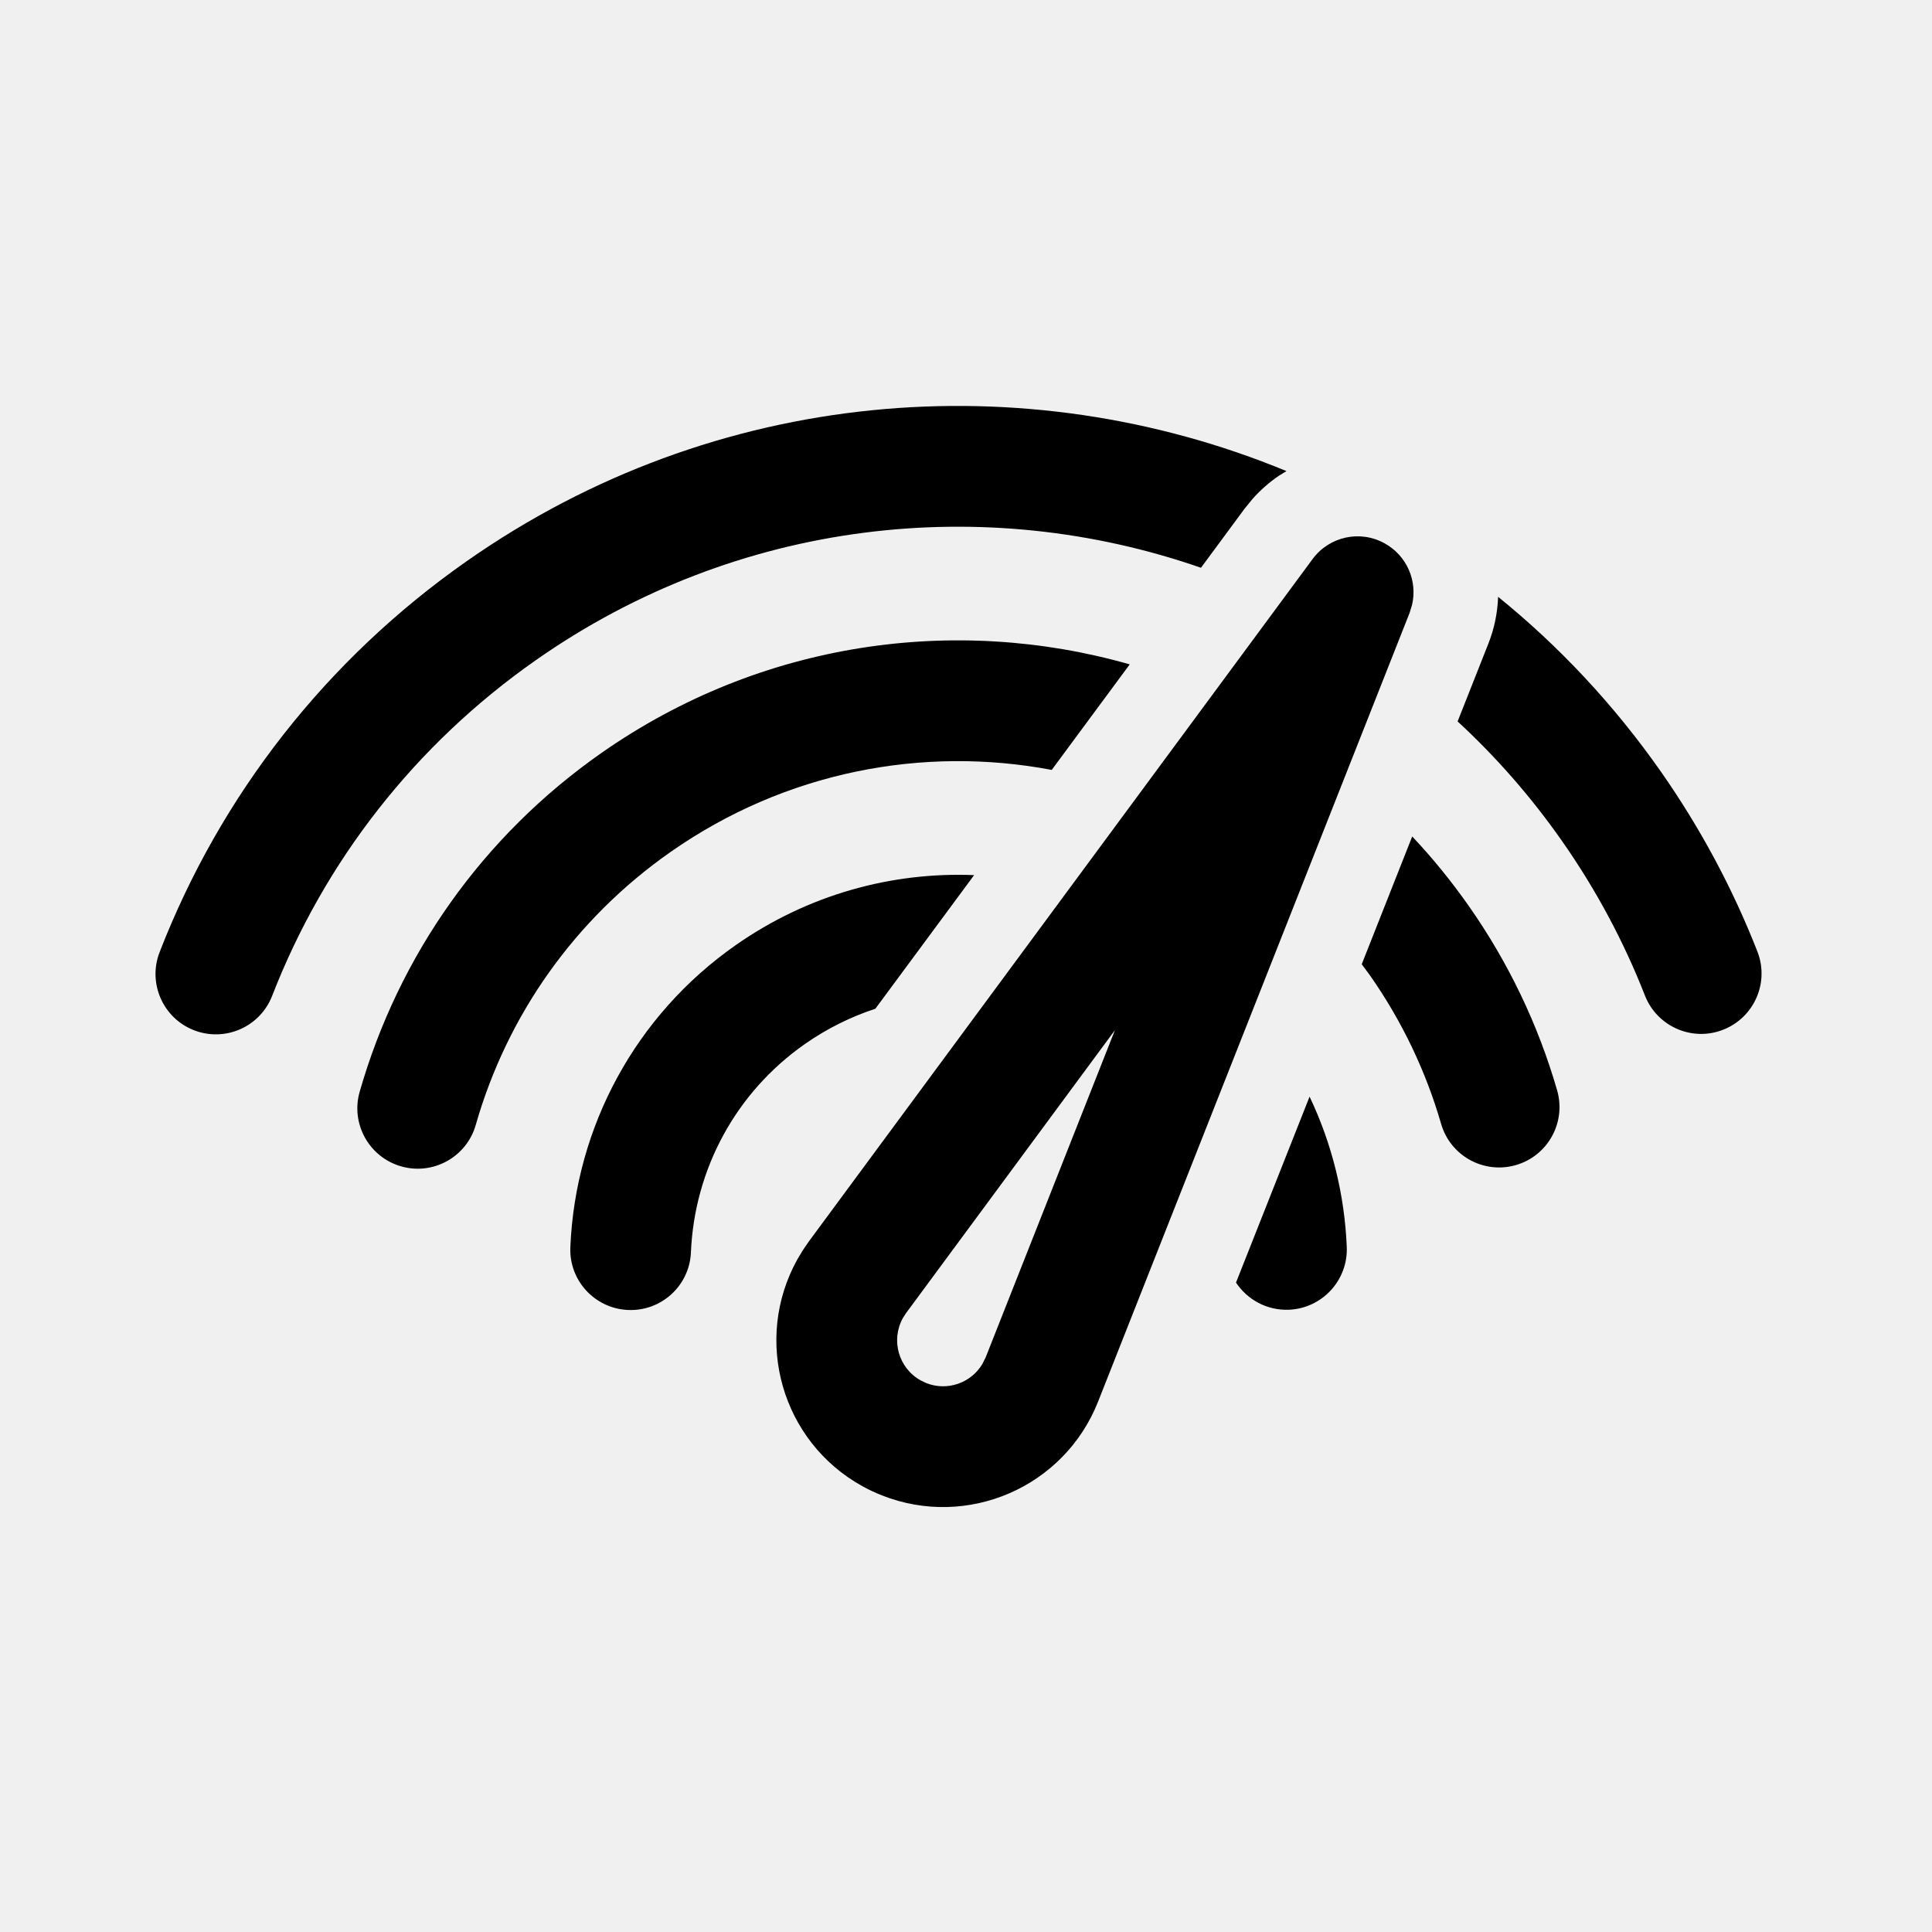
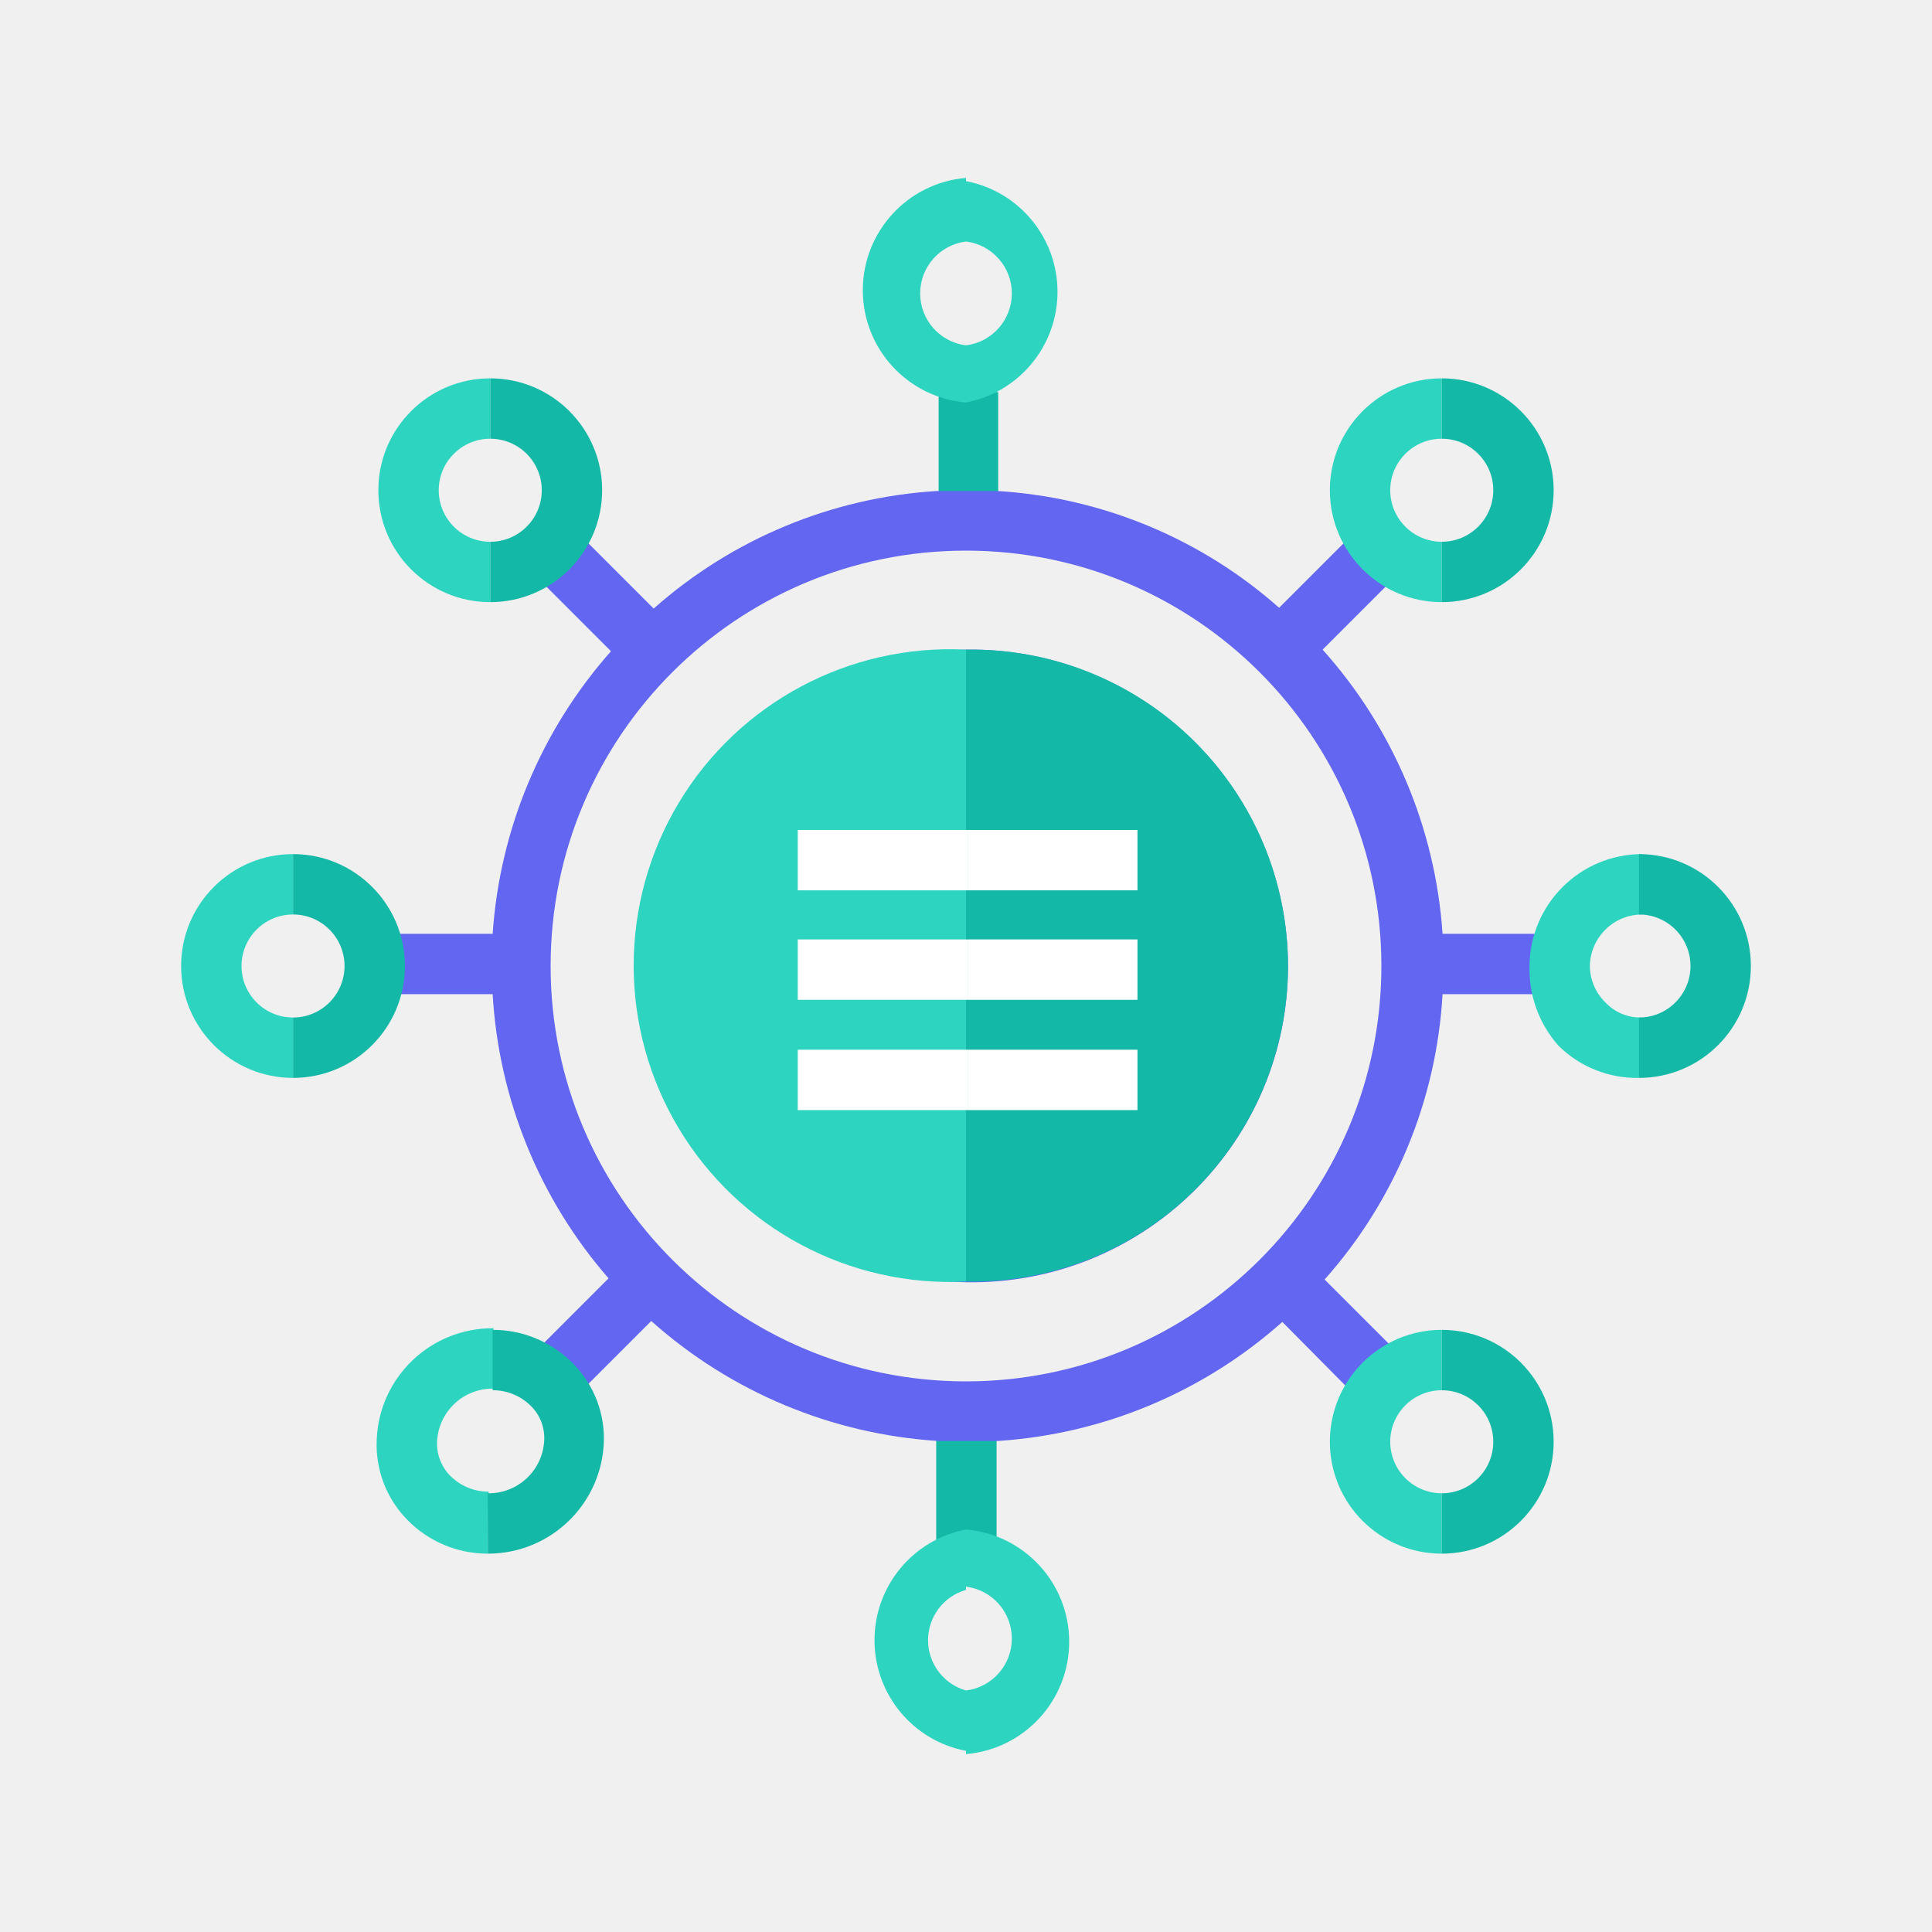
- <svg xmlns="http://www.w3.org/2000/svg" viewBox="0 0 24 24" fill="none">
-   <path d="M10.049 15.42L16.306 6.944C16.513 6.664 16.896 6.58 17.201 6.75C17.476 6.902 17.611 7.216 17.541 7.514L17.511 7.612L13.641 17.411C13.221 18.475 12.018 18.996 10.955 18.576C10.871 18.543 10.79 18.505 10.711 18.461C9.711 17.907 9.35 16.647 9.904 15.646L9.973 15.531L10.049 15.42L16.306 6.944L10.049 15.42ZM13.85 12.797L11.256 16.311L11.216 16.373C11.063 16.649 11.163 16.997 11.439 17.149L11.506 17.181C11.769 17.285 12.064 17.179 12.204 16.943L12.245 16.86L13.85 12.797ZM12.101 10.871L10.874 12.531C10.57 12.631 10.275 12.776 9.999 12.969C9.139 13.571 8.627 14.526 8.583 15.556C8.566 15.97 8.216 16.291 7.802 16.273C7.388 16.255 7.067 15.906 7.085 15.492C7.148 14.001 7.893 12.613 9.139 11.741C10.04 11.11 11.081 10.83 12.101 10.871ZM16.268 13.623C16.547 14.209 16.703 14.842 16.73 15.489C16.747 15.903 16.426 16.252 16.012 16.27C15.739 16.281 15.495 16.145 15.354 15.933L16.268 13.623ZM14.034 8.253L13.065 9.564C11.472 9.263 9.763 9.58 8.329 10.584C7.141 11.416 6.301 12.609 5.91 13.974C5.797 14.372 5.381 14.603 4.983 14.489C4.585 14.375 4.354 13.96 4.468 13.562C4.953 11.869 5.996 10.386 7.469 9.355C9.456 7.964 11.87 7.636 14.034 8.253ZM17.543 10.391C17.795 10.658 18.03 10.947 18.247 11.256C18.741 11.961 19.109 12.733 19.343 13.544C19.458 13.942 19.229 14.358 18.831 14.473C18.433 14.588 18.017 14.359 17.902 13.961C17.713 13.308 17.417 12.686 17.018 12.116L16.916 11.978L17.543 10.391ZM15.981 5.852L15.893 5.906C15.771 5.988 15.657 6.087 15.557 6.201L15.46 6.32L14.919 7.053C12.238 6.121 9.162 6.446 6.659 8.199C5.156 9.251 4.031 10.698 3.381 12.37C3.231 12.757 2.796 12.948 2.41 12.798C2.024 12.648 1.833 12.213 1.983 11.827C2.739 9.88 4.051 8.194 5.799 6.97C8.89 4.805 12.733 4.511 15.981 5.852ZM18.61 7.414C19.365 8.025 20.047 8.751 20.632 9.585C21.123 10.287 21.524 11.036 21.831 11.82C21.982 12.206 21.791 12.641 21.405 12.792C21.02 12.943 20.585 12.752 20.434 12.367C20.17 11.693 19.826 11.05 19.403 10.446C19.017 9.895 18.582 9.4 18.107 8.962L18.488 7.998C18.564 7.807 18.603 7.61 18.61 7.414Z" fill="currentColor" />
+ <svg xmlns="http://www.w3.org/2000/svg" viewBox="0 0 24 24" id="Artwork">
+   <path d="M8.36,7.8a4.4,4.4,0,0,0-.54.52l-.23-.23-.88-.88.53-.53.88.88Z" style="fill:#6366F1" />
+   <path d="M17.32,16.76l-.53.53-1.09-1.1a4.33,4.33,0,0,0,.53-.52Z" style="fill:#6366F1" />
+   <path d="M6.58,11.6a2.61,2.61,0,0,0,0,.4,2,2,0,0,0,0,.35H4.87V11.6Z" style="fill:#6366F1" />
+   <path d="M19.13,11.6v.75H17.47c0-.11,0-.23,0-.35s0-.27,0-.4Z" style="fill:#6366F1" />
+   <path d="M7.79,15.65a4.42,4.42,0,0,0,.53.53L7.21,17.29l-.53-.53Z" style="fill:#6366F1" />
+   <path d="M15.9,7.54l.86-.86.53.53L16.2,8.3a4.42,4.42,0,0,0-.53-.53Z" style="fill:#6366F1" />
+   <path d="M12,17.47l.38,0v1.67h-.75V17.45Z" style="fill:#14B8A6" />
+   <path d="M12.4,4.87V6.56a1.94,1.94,0,0,0-.34,0h0a2.68,2.68,0,0,0-.4,0V4.87Z" style="fill:#14B8A6" />
+   <path d="M17.92,11.6a5.88,5.88,0,0,0-1.49-3.53,5.29,5.29,0,0,0-.54-.52A5.81,5.81,0,0,0,12.4,6.1H12l-.37,0A5.84,5.84,0,0,0,8.12,7.56a6.62,6.62,0,0,0-.53.53A5.89,5.89,0,0,0,6.12,11.6c0,.13,0,.27,0,.4s0,.24,0,.35a5.89,5.89,0,0,0,1.44,3.53,5.3,5.3,0,0,0,.53.53,5.91,5.91,0,0,0,3.56,1.49h.75a5.89,5.89,0,0,0,3.52-1.47,4.42,4.42,0,0,0,.53-.53,5.83,5.83,0,0,0,1.47-3.55c0-.11,0-.23,0-.35S17.93,11.73,17.92,11.6ZM12,17.16A5.16,5.16,0,1,1,17.16,12,5.16,5.16,0,0,1,12,17.16Zm0-9.09A3.93,3.93,0,1,0,16,12,3.94,3.94,0,0,0,12,8.07Z" style="fill:#6366F1;fill-rule:evenodd" />
+   <path d="M12,5a1.4,1.4,0,0,1,0-2.79V3a.65.65,0,0,0,0,1.29Z" style="fill:#2DD4BF;fill-rule:evenodd" />
+   <path d="M12,5V4.29A.65.65,0,0,0,12,3V2.25A1.4,1.4,0,0,1,12,5Z" style="fill:#2DD4BF;fill-rule:evenodd" />
+   <path d="M12,21.75A1.4,1.4,0,0,1,12,19v.75A.65.65,0,0,0,12,21Z" style="fill:#2DD4BF;fill-rule:evenodd" />
+   <path d="M12,21.75V21a.65.65,0,0,0,0-1.29V19a1.4,1.4,0,0,1,0,2.79Z" style="fill:#2DD4BF;fill-rule:evenodd" />
+   <path d="M6.09,7.48a1.39,1.39,0,1,1,0-2.78v.75a.64.64,0,0,0-.64.64.64.64,0,0,0,.64.64Z" style="fill:#2DD4BF;fill-rule:evenodd" />
+   <path d="M6.09,7.48V6.73a.64.64,0,0,0,0-1.28V4.7a1.39,1.39,0,1,1,0,2.78Z" style="fill:#14B8A6;fill-rule:evenodd" />
+   <path d="M17.91,19.3a1.39,1.39,0,0,1,0-2.78v.75a.64.64,0,0,0,0,1.28Z" style="fill:#2DD4BF;fill-rule:evenodd" />
+   <path d="M17.91,19.3v-.75a.64.64,0,0,0,.64-.64.64.64,0,0,0-.64-.64v-.75a1.39,1.39,0,0,1,0,2.78Z" style="fill:#14B8A6;fill-rule:evenodd" />
+   <path d="M3.64,13.39a1.39,1.39,0,0,1,0-2.78v.75a.64.64,0,1,0,0,1.28Z" style="fill:#2DD4BF;fill-rule:evenodd" />
+   <path d="M3.64,13.39v-.75a.64.64,0,1,0,0-1.28v-.75a1.39,1.39,0,1,1,0,2.78Z" style="fill:#14B8A6;fill-rule:evenodd" />
+   <path d="M20.36,13.39a1.38,1.38,0,0,1-1-.4A1.43,1.43,0,0,1,19,12a1.4,1.4,0,0,1,1.4-1.39v.75a.65.65,0,0,0-.65.64.64.64,0,0,0,.19.45.6.6,0,0,0,.46.19Z" style="fill:#2DD4BF;fill-rule:evenodd" />
+   <path d="M20.36,13.39v-.75a.64.64,0,0,0,0-1.28v-.75a1.39,1.39,0,0,1,0,2.78Z" style="fill:#14B8A6;fill-rule:evenodd" />
+   <path d="M6.06,19.3a1.39,1.39,0,0,1-1-.42,1.33,1.33,0,0,1-.38-1,1.44,1.44,0,0,1,1.45-1.38h0v.75h0a.69.69,0,0,0-.7.65.57.57,0,0,0,.17.44.67.67,0,0,0,.47.19Z" style="fill:#2DD4BF;fill-rule:evenodd" />
+   <path d="M6.06,19.3h0v-.75h0a.69.69,0,0,0,.7-.65.56.56,0,0,0-.17-.44.67.67,0,0,0-.47-.19v-.75a1.39,1.39,0,0,1,1,.42,1.32,1.32,0,0,1,.38,1A1.44,1.44,0,0,1,6.06,19.3Z" style="fill:#14B8A6;fill-rule:evenodd" />
+   <path d="M17.91,7.48a1.39,1.39,0,0,1,0-2.78v.75a.64.64,0,1,0,0,1.28Z" style="fill:#2DD4BF;fill-rule:evenodd" />
+   <path d="M17.91,7.48V6.73a.64.64,0,0,0,.64-.64.64.64,0,0,0-.64-.64V4.7a1.39,1.39,0,1,1,0,2.78Z" style="fill:#14B8A6;fill-rule:evenodd" />
+   <path d="M12,8.07v7.85a3.93,3.93,0,1,1,0-7.85Z" style="fill:#2DD4BF;fill-rule:evenodd" />
+   <path d="M16,12A3.92,3.92,0,0,1,12,15.92V8.07A3.93,3.93,0,0,1,16,12Z" style="fill:#14B8A6;fill-rule:evenodd" />
+   <rect x="12.02" y="13.04" width="2.11" height="0.75" style="fill:#FFFFFF" />
+   <rect x="12.02" y="11.67" width="2.11" height="0.75" style="fill:#FFFFFF" />
+   <rect x="12.02" y="10.31" width="2.11" height="0.75" style="fill:#FFFFFF" />
+   <rect x="9.91" y="13.04" width="2.11" height="0.75" style="fill:#FFFFFF" />
+   <rect x="9.91" y="11.67" width="2.11" height="0.75" style="fill:#FFFFFF" />
+   <rect x="9.91" y="10.31" width="2.11" height="0.75" style="fill:#FFFFFF" />
</svg>
